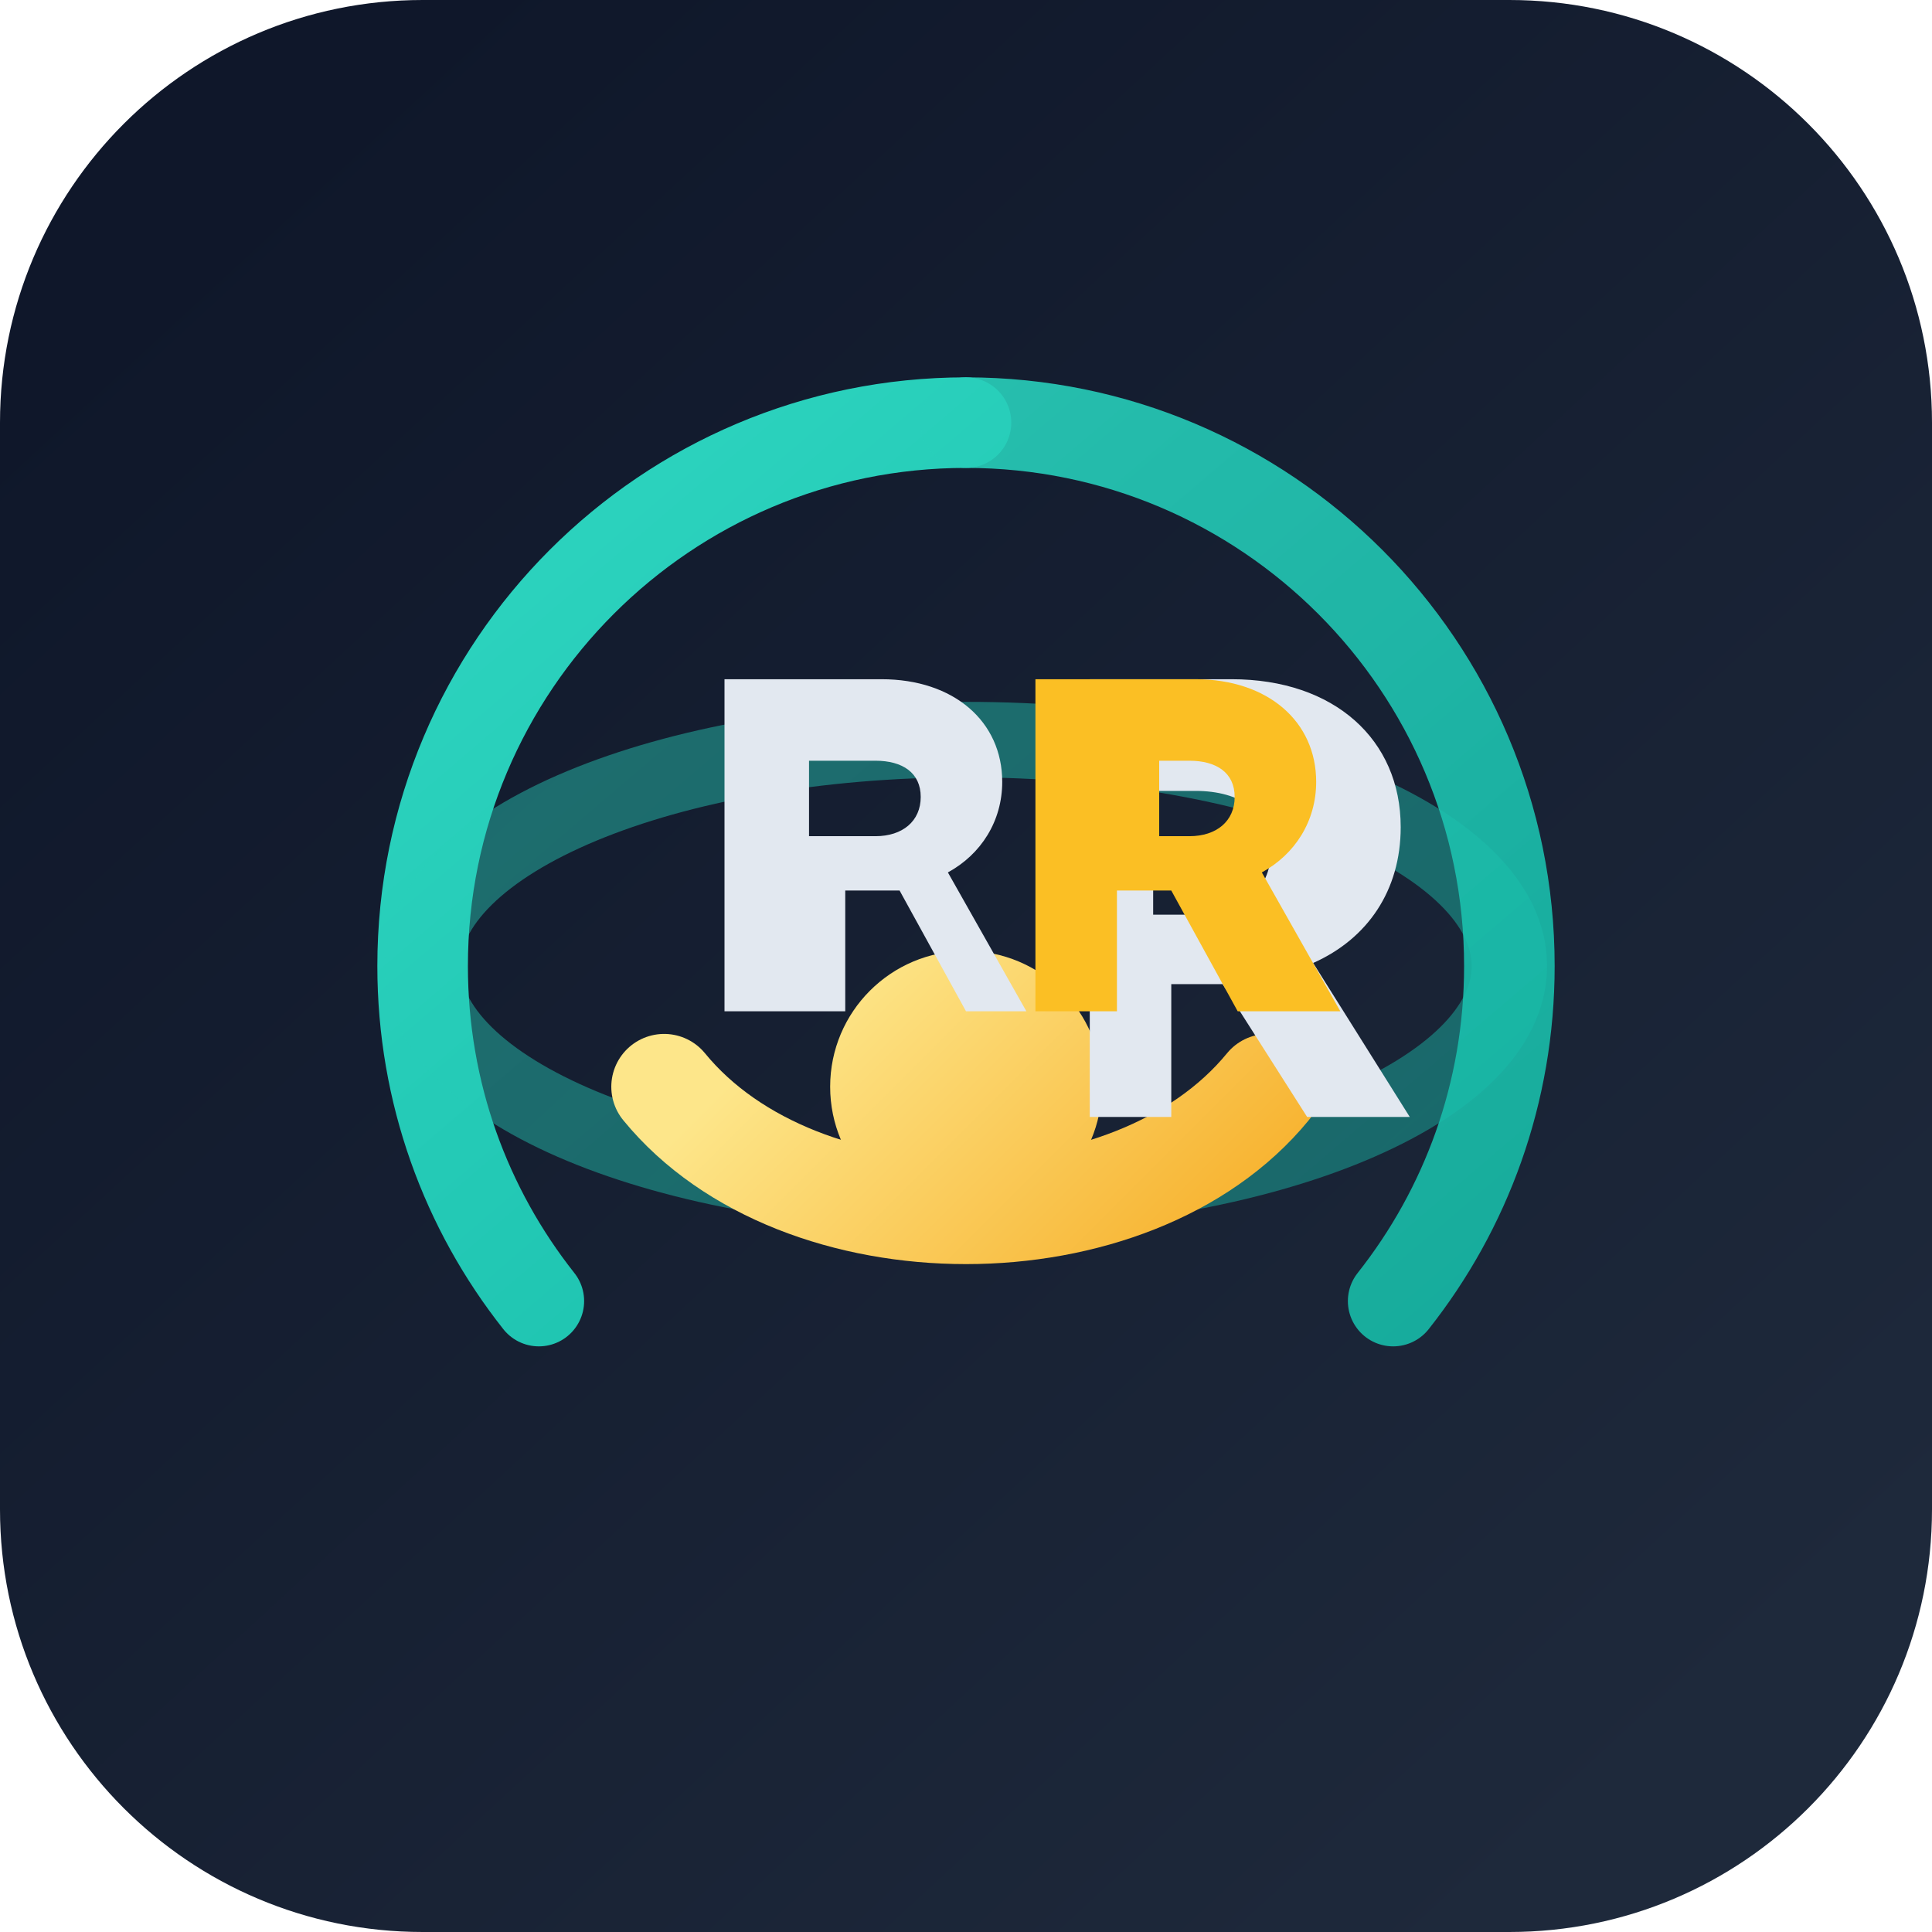
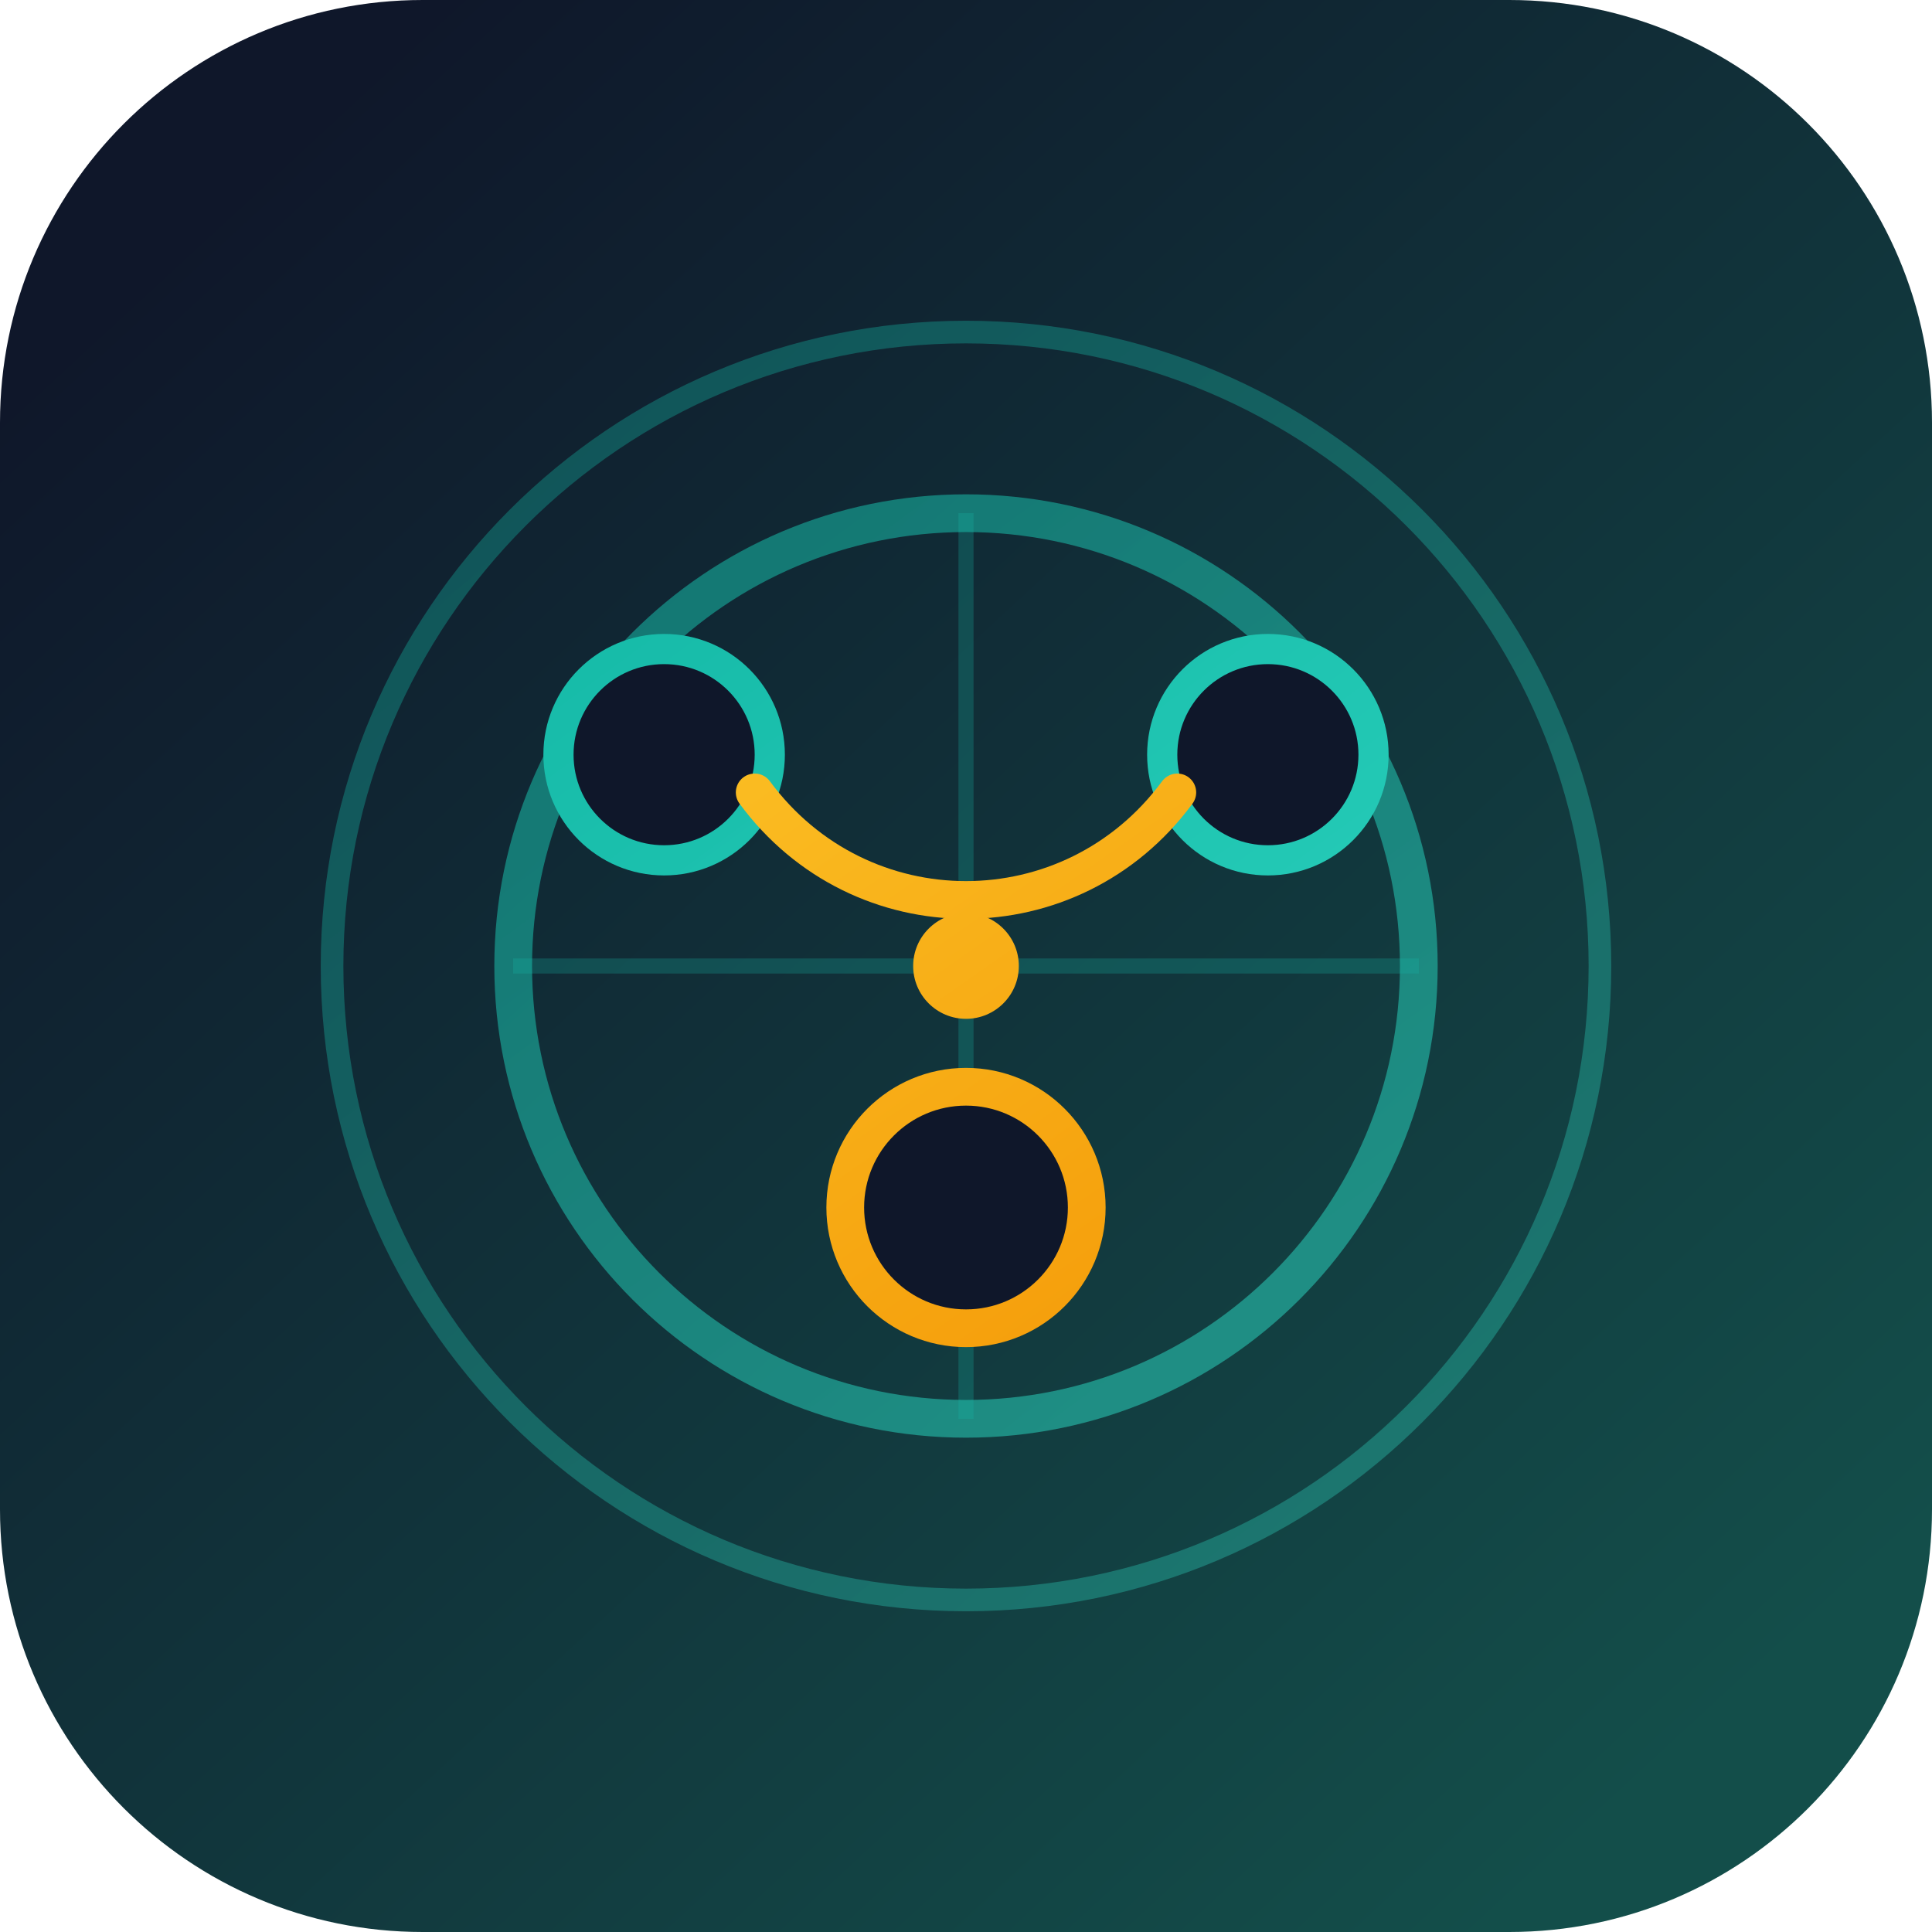
<svg xmlns="http://www.w3.org/2000/svg" viewBox="0 0 512 512" fill="none">
  <defs>
    <linearGradient id="rm-bg" x1="64" y1="48" x2="448" y2="464" gradientUnits="userSpaceOnUse">
      <stop stop-color="#0f172a" />
-       <stop offset="1" stop-color="#1e293b" />
+       <stop offset="1" stop-color="#134e4a" />
    </linearGradient>
-     <linearGradient id="rm-teal" x1="140" y1="120" x2="372" y2="392" gradientUnits="userSpaceOnUse">
-       <stop stop-color="#2dd4bf" />
-       <stop offset="1" stop-color="#14b8a6" />
+     <linearGradient id="rm-glow" x1="160" y1="120" x2="360" y2="392" gradientUnits="userSpaceOnUse">
+       <stop stop-color="#14b8a6" />
+       <stop offset="1" stop-color="#2dd4bf" />
    </linearGradient>
-     <linearGradient id="rm-gold" x1="220" y1="260" x2="340" y2="380" gradientUnits="userSpaceOnUse">
-       <stop stop-color="#fde68a" />
+     <linearGradient id="rm-gold" x1="200" y1="180" x2="312" y2="340" gradientUnits="userSpaceOnUse">
+       <stop stop-color="#fbbf24" />
      <stop offset="1" stop-color="#f59e0b" />
    </linearGradient>
  </defs>
  <rect width="512" height="512" rx="112" fill="url(#rm-bg)" />
-   <path d="M256 112c-79.5 0-144 64.5-144 144 0 33.6 11.5 64.4 30.8 88.8" stroke="url(#rm-teal)" stroke-width="24" stroke-linecap="round" />
-   <path d="M256 112c79.5 0 144 64.5 144 144 0 33.6-11.5 64.4-30.8 88.8" stroke="url(#rm-teal)" stroke-width="24" stroke-linecap="round" opacity="0.9" />
-   <ellipse cx="256" cy="256" rx="144" ry="60" stroke="url(#rm-teal)" stroke-width="20" opacity="0.45" />
-   <path d="M176 288c36 44 124 44 160 0" stroke="url(#rm-gold)" stroke-width="28" stroke-linecap="round" />
-   <circle cx="256" cy="288" r="36" fill="url(#rm-gold)" />
-   <path d="M192 180h41.6c19.2 0 32 11.2 32 27.2 0 10.4-5.6 19.2-14.4 24l20.8 36.8H256l-17.6-32h-14.4v32H192V180zm40 41.6c7.2 0 12-4 12-10.4 0-6.4-4.8-9.6-12-9.6H214.4v20H232zm49.6-41.6h44.8c27.2 0 44.8 16 44.8 39.2 0 16.8-8.8 29.6-23.2 36l25.6 40.8h-27.2l-22.4-35.2h-13.6v35.2h-21.6V180zm35.2 62.4c12 0 20-6.4 20-16.8 0-10.4-8-16-20-16h-11.2v32.8h11.2z" fill="#e2e8f0" />
-   <path d="M281.6 180h35.2c19.2 0 32 11.2 32 27.2 0 10.4-5.6 19.2-14.4 24l20.8 36.8h-27.2l-17.6-32h-14.4v32h-21.6V180zm33.6 41.6c7.2 0 12-4 12-10.4 0-6.4-4.8-9.6-12-9.6h-8v20h8z" fill="#fbbf24" />
+   <circle cx="256" cy="256" r="168" stroke="url(#rm-glow)" stroke-width="6" opacity="0.35" />
+   <circle cx="256" cy="256" r="120" stroke="url(#rm-glow)" stroke-width="10" opacity="0.55" />
+   <path d="M256 136 L256 376 M136 256 L376 256" stroke="#14b8a6" stroke-width="4" opacity="0.25" />
+   <circle cx="176" cy="200" r="28" fill="#0f172a" stroke="url(#rm-glow)" stroke-width="8" />
+   <circle cx="336" cy="200" r="28" fill="#0f172a" stroke="url(#rm-glow)" stroke-width="8" />
+   <circle cx="256" cy="320" r="32" fill="#0f172a" stroke="url(#rm-gold)" stroke-width="10" />
+   <path d="M200 210 C228 248 284 248 312 210" stroke="url(#rm-gold)" stroke-width="10" stroke-linecap="round" />
+   <circle cx="256" cy="256" r="14" fill="url(#rm-gold)" />
</svg>
